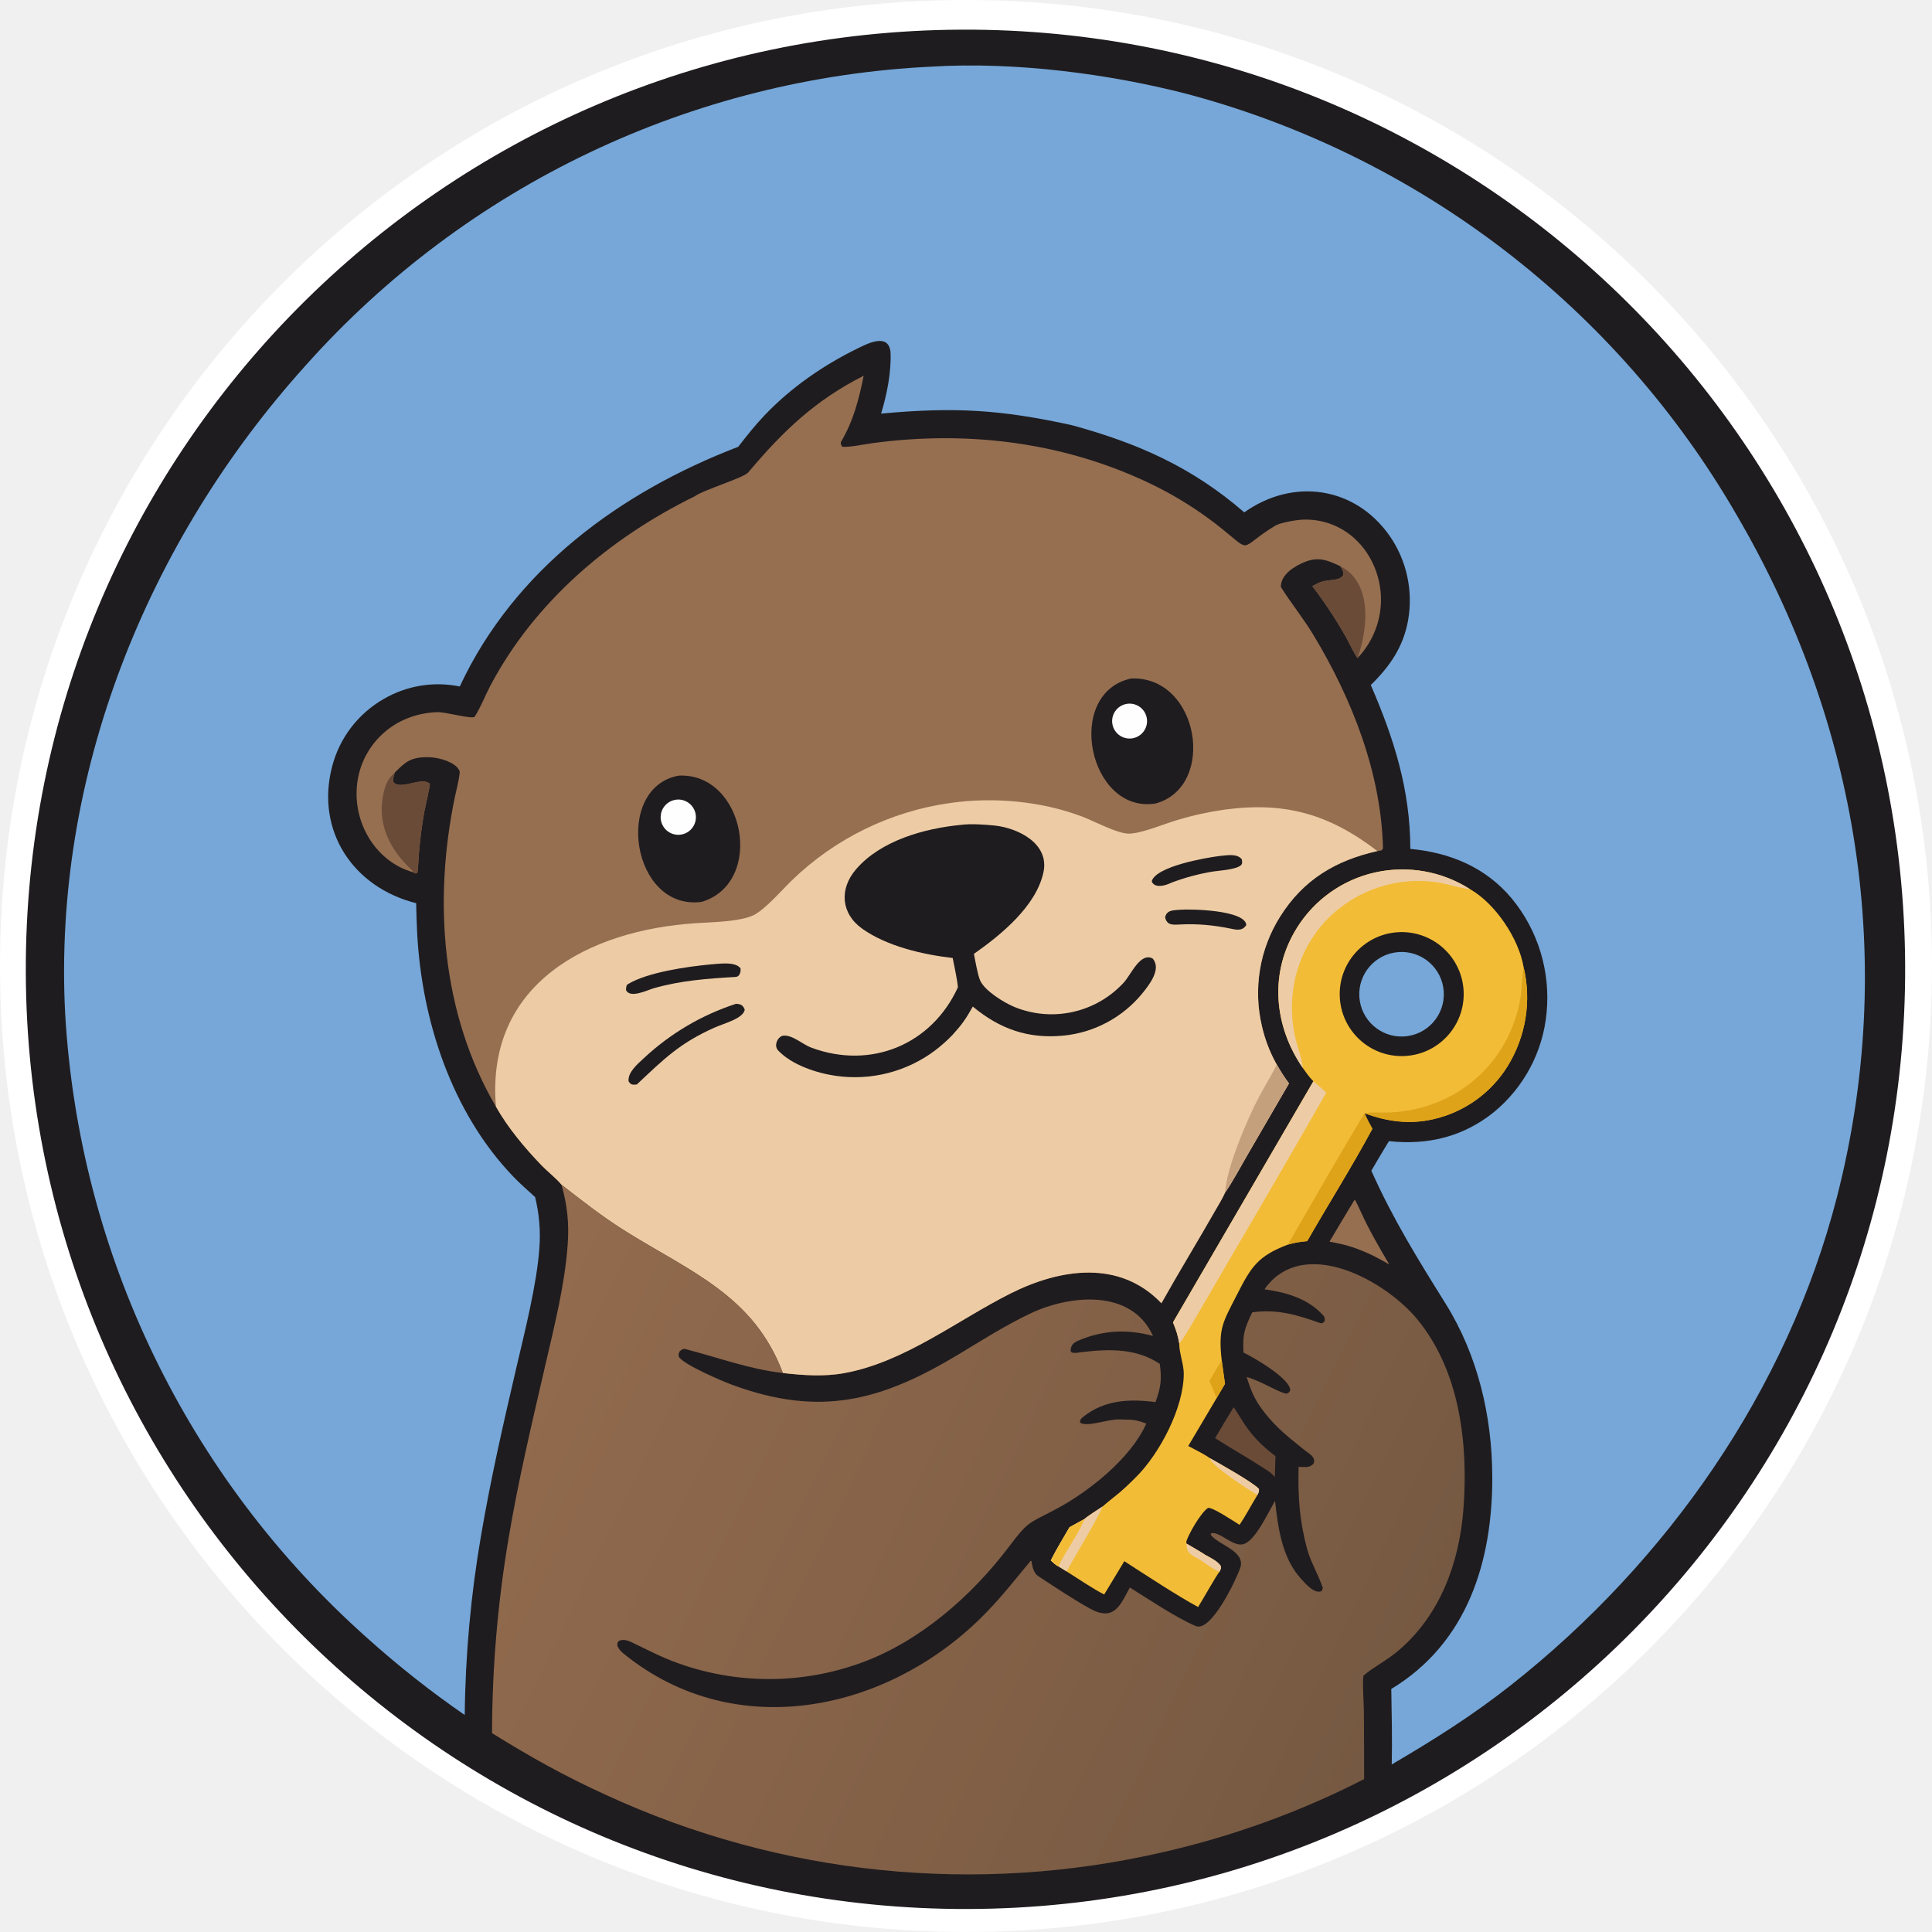
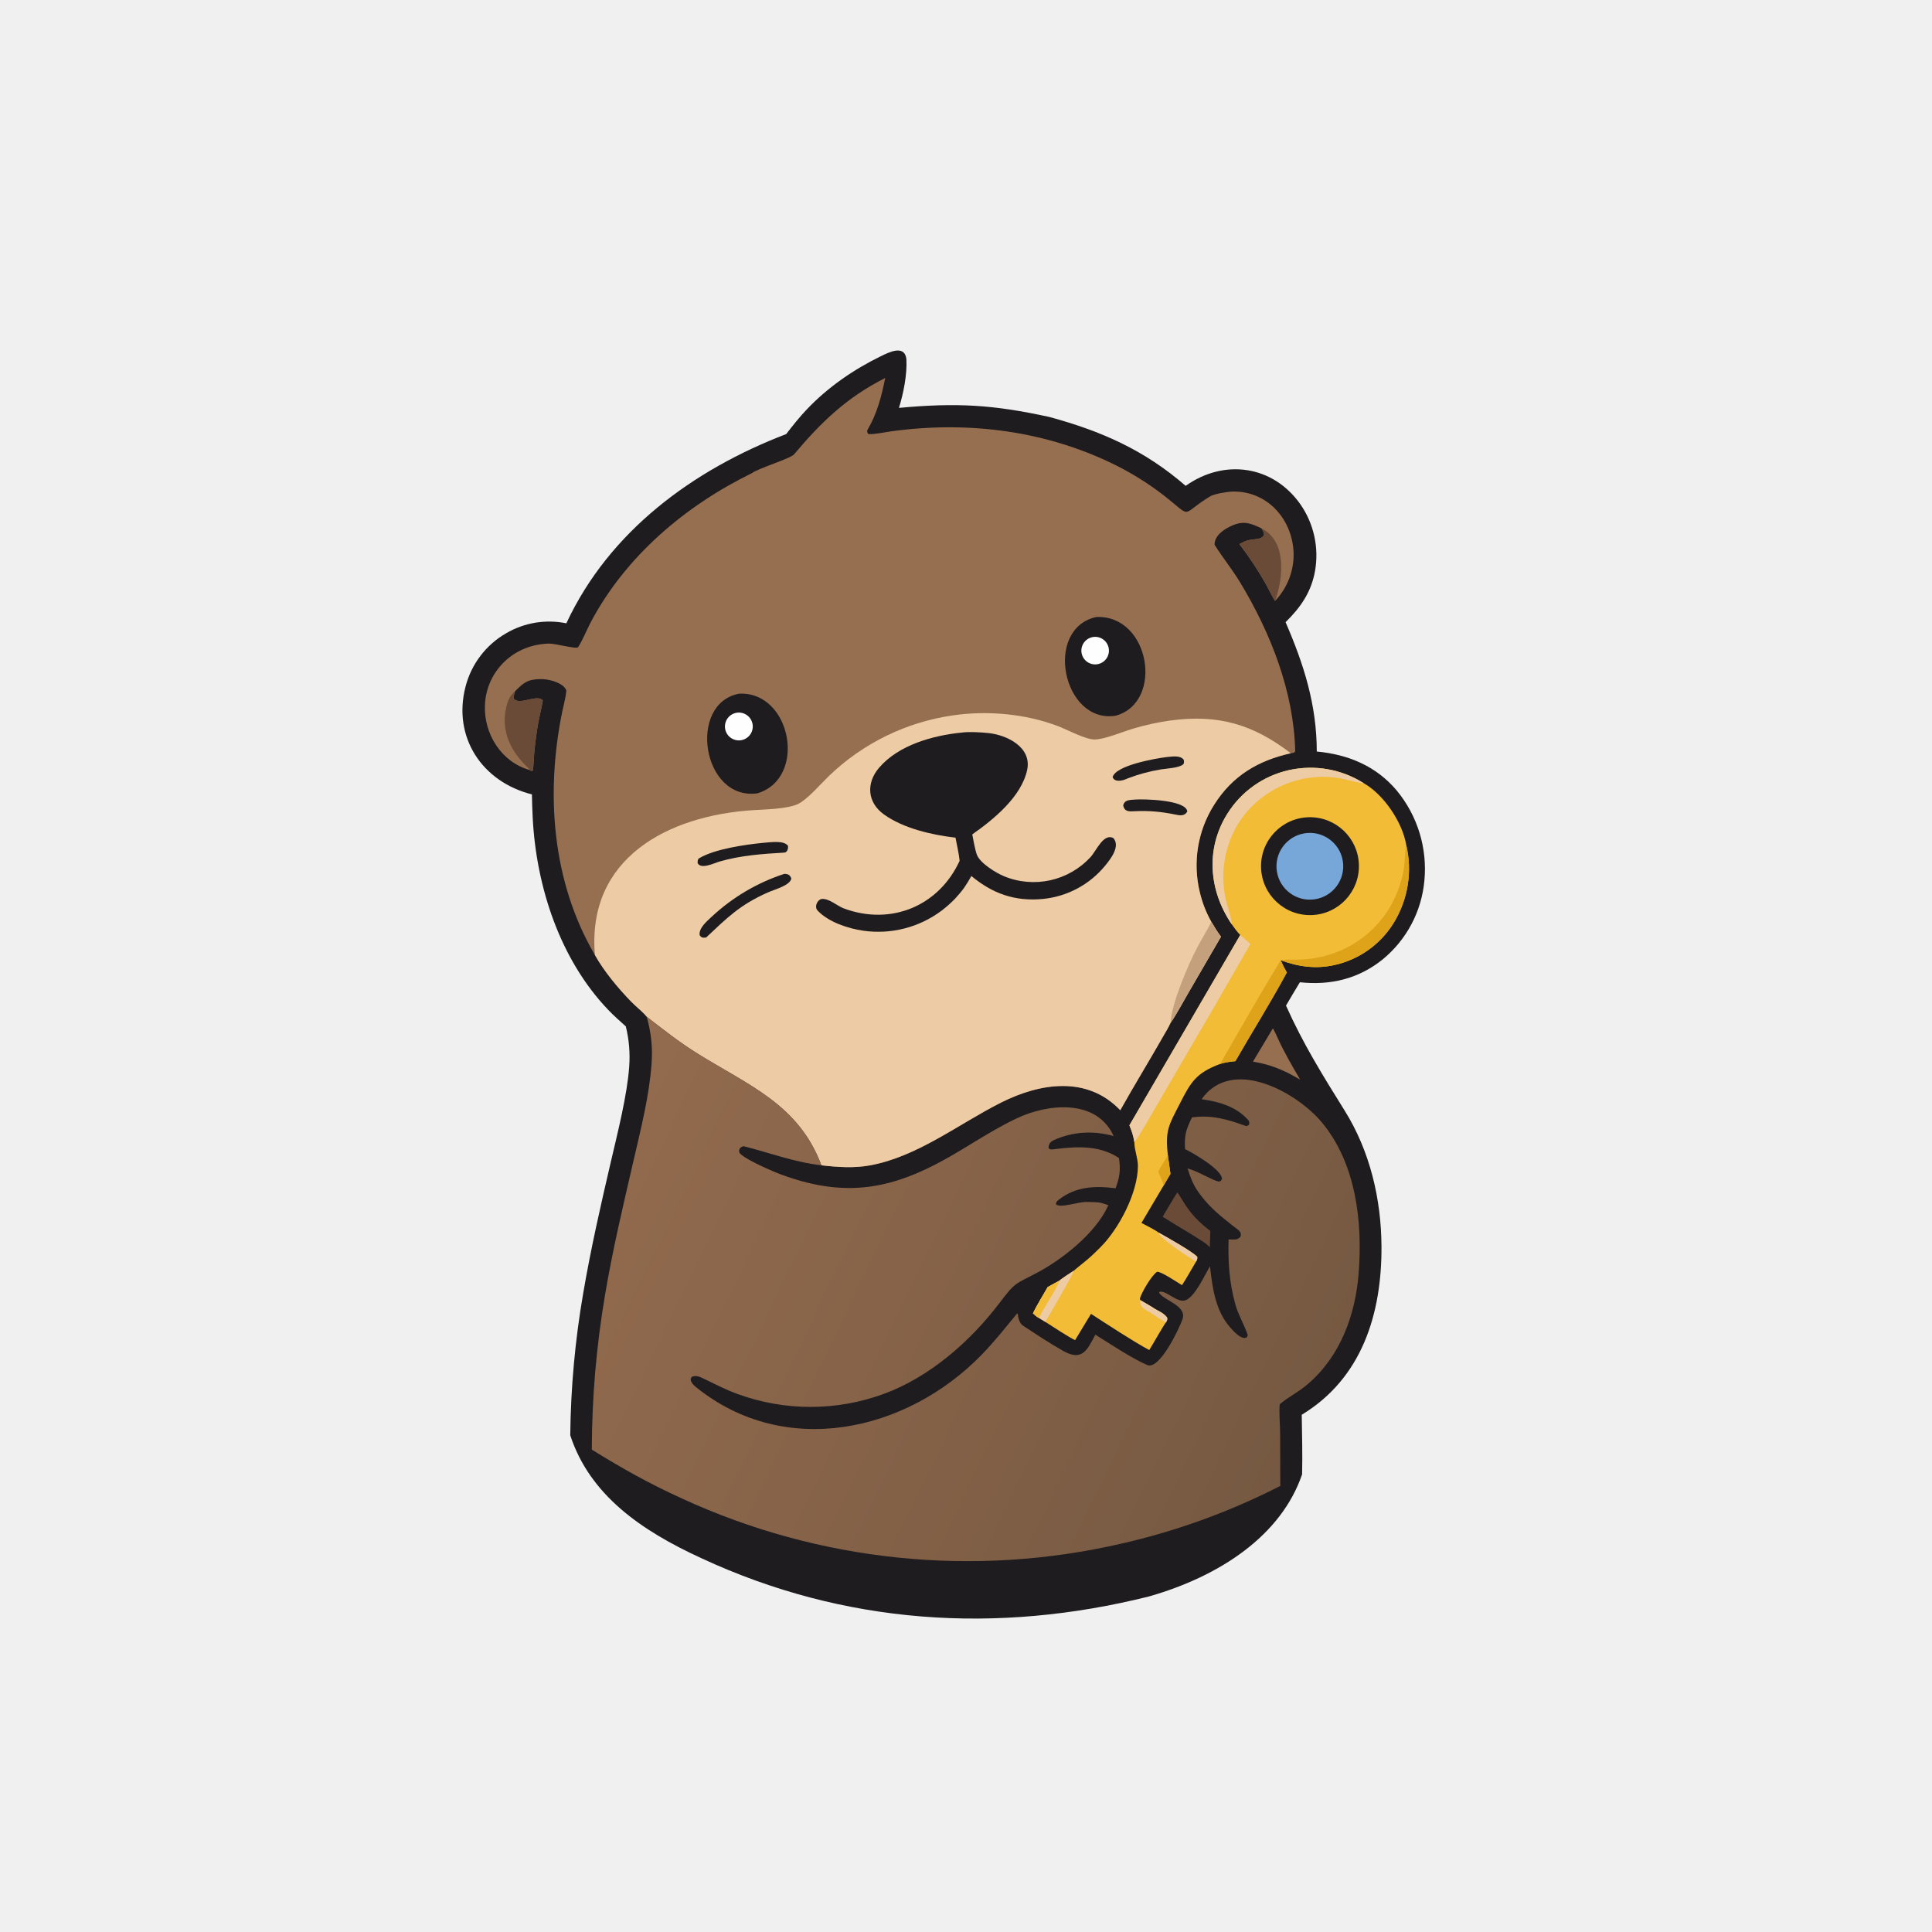
- <svg xmlns="http://www.w3.org/2000/svg" id="svg" version="1.1" viewBox="0 0 300 300" width="300" height="300">
-   <svg>
-     <defs>
-       <clipPath id="clip-1">
-         <rect x="0" y="0" transform="scale(0.14648,0.14648)" width="2048" height="2048" fill="none" />
-       </clipPath>
-       <linearGradient x1="214.988" y1="268.504" x2="78.834" y2="202.704" gradientUnits="userSpaceOnUse" id="color-1">
-         <stop offset="0" stop-color="#765942" />
-         <stop offset="1" stop-color="#936b4e" />
-       </linearGradient>
-     </defs>
-     <g clip-path="url(#clip-1)" fill="none" fill-rule="nonzero" stroke="none" stroke-width="1" stroke-linecap="butt" stroke-linejoin="miter" stroke-miterlimit="10" stroke-dasharray="" stroke-dashoffset="0" font-family="none" font-weight="none" font-size="none" text-anchor="none" style="mix-blend-mode: normal">
-       <circle cx="150" cy="150" r="150" fill="white" />
-       <path d="M149.237,4.605c80.631,-0.376 146.281,64.717 146.593,145.347c0.311,80.631 -64.834,146.229 -145.465,146.476c-80.539,0.248 -146.047,-64.809 -146.358,-145.348c-0.311,-80.539 64.692,-146.099 145.23,-146.475z" fill="#1f1c1f" />
-       <path d="M144.814,10.338c12.739,-0.761 27.36,1.091 39.662,4.29c35.9,9.615 66.52,33.08 85.138,65.245c18.942,32.365 25.002,69.526 15.612,106.059c-7.693,29.928 -26.364,56.569 -50.496,75.645c-5.994,4.739 -12.045,8.556 -18.623,12.407c0.094,-3.787 -0.013,-7.92 -0.07,-11.72c11.878,-7.192 15.75,-19.92 15.683,-33.086c-0.047,-9.33 -2.256,-18.749 -7.236,-26.728c-4.359,-6.986 -8.178,-13.137 -11.544,-20.663c0.87,-1.521 1.831,-3.079 2.732,-4.589c5.997,0.647 11.518,-0.659 16.282,-4.494c4.688,-3.844 7.641,-9.404 8.199,-15.439c0.627,-6.407 -1.323,-12.8 -5.42,-17.765c-4.052,-4.835 -9.584,-7.116 -15.738,-7.684c-0.013,-9.19 -2.54,-17.134 -6.139,-25.442c2.958,-2.904 5.058,-5.908 5.798,-10.091c0.8,-4.572 -0.234,-9.276 -2.88,-13.091c-5.408,-7.684 -14.99,-9.012 -22.566,-3.632c-8.147,-7.062 -16.57,-10.758 -26.821,-13.552c-11.065,-2.412 -18.164,-2.836 -29.574,-1.783c0.9,-2.911 1.625,-6.539 1.463,-9.586c-0.332,-2.943 -3.494,-1.324 -5.05,-0.564c-5.374,2.626 -10.38,6.081 -14.512,10.42c-1.508,1.584 -2.751,3.166 -4.08,4.881c-18.312,7.024 -34.774,19.067 -43.242,37.221c-4.037,-0.828 -8.237,-0.141 -11.798,1.932c-3.985,2.276 -6.881,6.068 -8.027,10.512c-2.584,9.958 3.25,18.745 13.053,21.205c0.029,1.548 0.082,3.095 0.157,4.642c0.706,13.538 5.354,27.839 14.893,37.782c1.074,1.119 2.267,2.171 3.421,3.211c0.637,2.584 0.862,5.253 0.665,7.907c-0.39,5.593 -2.279,13.014 -3.581,18.604c-2.049,8.796 -3.933,17.029 -5.46,25.937c-1.599,9.242 -2.453,18.598 -2.553,27.977c-5.334,-3.684 -10.426,-7.708 -15.244,-12.045c-27.823,-24.8 -44.657,-59.637 -46.798,-96.847c-1.937,-37.04 12.712,-73.379 37.38,-100.709c24.891,-27.903 59.965,-44.614 97.315,-46.366z" fill="#76a7d8" />
-       <path d="M64.101,135.428c-5.484,-1.553 -8.952,-7.099 -8.722,-12.679c0.106,-3.363 1.569,-6.54 4.054,-8.808c2.3,-2.11 5.277,-3.245 8.467,-3.359c1.29,-0.046 5.327,1.122 5.8,0.719c0.87,-1.319 1.719,-3.452 2.431,-4.802c6.89,-13.07 18.619,-23.005 31.764,-29.441c1.31,-0.976 7.59,-2.868 8.28,-3.688c5.349,-6.358 10.382,-11.218 17.939,-15.023c-0.745,3.657 -1.595,6.997 -3.505,10.235c-0.163,0.277 0.047,0.59 0.184,0.805c1.332,0.058 3.356,-0.398 4.755,-0.585c15.125,-2.025 30.37,-0.064 44.107,6.801c3.22,1.629 6.28,3.555 9.139,5.753c6.086,4.754 3.098,3.973 9.233,0.27c0.784,-0.473 3.211,-0.885 4.197,-0.932c2.996,-0.144 5.925,0.917 8.134,2.946c2.518,2.296 3.938,5.622 4.074,9.011c0.117,3.453 -1.129,6.813 -3.47,9.354l-0.16,0.181c-0.334,-0.32 -1.427,-2.607 -1.749,-3.175c-1.605,-2.836 -3.299,-5.408 -5.275,-7.994c1.433,-0.787 1.591,-0.767 3.209,-0.976c0.756,-0.098 1.189,-0.173 1.608,-0.761c0.069,-0.565 -0.193,-0.859 -0.488,-1.367c-1.96,-0.929 -3.376,-1.516 -5.527,-0.641c-1.601,0.652 -3.712,1.946 -3.69,3.871c1.589,2.536 3.46,4.812 5.041,7.43c5.996,9.923 10.534,21.437 10.819,33.131c0.003,0.094 -0.155,0.26 -0.218,0.333c-0.212,0.043 -0.441,0.097 -0.653,0.122c-6.464,1.447 -11.489,4.431 -15.088,10.153c-3.214,5.089 -4.232,11.26 -2.823,17.111c0.479,2.06 1.248,4.042 2.282,5.886c0.668,1.141 1.113,1.879 1.897,2.931l-6.444,11.093c-0.911,1.575 -2.473,4.453 -3.464,5.839c-0.403,0.908 -0.892,1.686 -1.381,2.543c-2.793,4.904 -5.757,9.734 -8.514,14.656c-6.48,-6.798 -15.7,-5.405 -23.465,-1.499c-8.301,4.176 -16.345,10.598 -25.715,12.337c-3.168,0.589 -6.421,0.359 -9.598,-0.003c-4.513,-12.023 -14.329,-15.705 -24.407,-22.005c-3.675,-2.297 -6.561,-4.595 -9.964,-7.23c-0.812,-0.993 -2.162,-2.032 -3.093,-2.999c-2.59,-2.684 -5.26,-5.87 -7.09,-9.126c-8.458,-14.451 -9.734,-31.834 -6.399,-47.994c0.267,-1.296 0.643,-2.595 0.773,-3.91c0.027,-0.278 -0.245,-0.598 -0.417,-0.813c-1.065,-1.067 -3.217,-1.579 -4.693,-1.559c-2.551,0.035 -3.321,0.746 -4.97,2.391c-0.158,0.548 -0.32,0.903 -0.226,1.462c1.029,1.396 4.472,-0.931 5.665,0.298c0.048,0.317 -0.747,3.677 -0.875,4.403c-0.359,2.051 -0.627,4.116 -0.806,6.19c-0.065,0.755 -0.129,2.634 -0.266,3.252c-0.435,0.102 -0.208,0.093 -0.699,-0.132z" fill="#966f51" />
-       <path d="M77.013,171.841c-1.639,-19.132 14.471,-27.422 31.043,-28.488c2.427,-0.156 6.823,-0.229 8.912,-1.222c1.807,-0.859 4.439,-3.927 6.011,-5.446c6.72,-6.499 15.327,-10.7 24.585,-12.001c6.769,-0.953 14.169,-0.291 20.566,2.151c1.856,0.709 5.32,2.594 7.115,2.611c1.945,0.018 5.514,-1.508 7.566,-2.115c2.401,-0.72 4.852,-1.259 7.333,-1.611c9.46,-1.274 16.28,0.716 23.736,6.433c-6.464,1.447 -11.489,4.431 -15.088,10.153c-3.214,5.089 -4.232,11.26 -2.823,17.111c0.479,2.06 1.248,4.042 2.282,5.886c0.668,1.141 1.113,1.879 1.897,2.931l-6.444,11.093c-0.911,1.575 -2.473,4.453 -3.464,5.839c-0.403,0.908 -0.892,1.686 -1.381,2.543c-2.793,4.904 -5.757,9.734 -8.514,14.656c-6.48,-6.798 -15.7,-5.405 -23.465,-1.499c-8.301,4.176 -16.345,10.598 -25.715,12.337c-3.168,0.589 -6.421,0.359 -9.598,-0.003c-4.513,-12.023 -14.329,-15.705 -24.407,-22.005c-3.675,-2.297 -6.561,-4.595 -9.964,-7.23c-0.812,-0.993 -2.162,-2.032 -3.093,-2.999c-2.59,-2.684 -5.26,-5.87 -7.09,-9.126z" fill="#edcca5" />
-       <path d="M198.252,165.303c0.668,1.141 1.113,1.879 1.897,2.931l-6.444,11.093c-0.911,1.575 -2.473,4.453 -3.464,5.839c0.163,-3.753 3.475,-11.481 5.288,-14.908c0.817,-1.542 1.878,-3.223 2.654,-4.812z" fill="#c5a07d" />
-       <path d="M149.196,128.086c1.534,-0.203 3.712,-0.055 5.216,0.099c3.665,0.376 8.574,2.796 7.616,7.258c-1.132,5.276 -6.58,9.71 -10.796,12.674c0.196,1.025 0.59,3.27 0.958,4.115c0.702,1.614 3.697,3.448 5.292,4.113c5.908,2.439 12.71,0.926 17.029,-3.787c1.154,-1.263 2.527,-4.701 4.456,-3.734c1.452,1.616 -0.513,4.115 -1.603,5.446c-3.057,3.729 -7.477,6.086 -12.277,6.545c-5.474,0.52 -9.872,-1.058 -14.03,-4.516c-1.132,2.004 -1.636,2.728 -3.177,4.43c-0.822,0.851 -1.707,1.639 -2.647,2.357c-4.415,3.33 -9.978,4.759 -15.452,3.97c-2.973,-0.425 -6.847,-1.698 -8.964,-3.957c-0.716,-0.763 -0.036,-2.123 0.753,-2.273c1.428,-0.204 3.056,1.346 4.387,1.843c9.294,3.463 18.718,-0.472 22.789,-9.362c-0.111,-1.248 -0.562,-3.262 -0.812,-4.55c-4.619,-0.53 -10.2,-1.809 -14.046,-4.546c-3.324,-2.366 -3.577,-6.187 -0.967,-9.225c3.846,-4.478 10.637,-6.351 16.274,-6.899z" fill="#1f1c1f" />
-       <path d="M114.281,155.871c0.736,0.026 1.107,0.214 1.366,0.921c-0.273,1.38 -3.141,2.084 -4.665,2.761c-5.477,2.429 -7.948,4.953 -12.099,8.845c-0.676,0.051 -0.86,0.105 -1.272,-0.464c-0.19,-1.4 1.409,-2.723 2.356,-3.611c4.096,-3.831 8.983,-6.716 14.316,-8.452z" fill="#1f1c1f" />
-       <path d="M110.205,149.766c1.341,-0.091 3.945,-0.533 4.784,0.595c0.066,0.541 -0.123,1.299 -0.738,1.336c-4.335,0.252 -8.563,0.551 -12.773,1.768c-1.103,0.34 -3.628,1.588 -4.267,0.287c0.002,-0.28 0.013,-0.765 0.258,-0.914c3.083,-1.888 9.342,-2.748 12.736,-3.072z" fill="#1f1c1f" />
-       <path d="M189.376,132.918c1.097,-0.093 2.684,-0.434 3.442,0.5c0.054,0.303 0.138,0.642 -0.075,0.881c-0.658,0.74 -3.536,0.888 -4.396,1.031c-2.224,0.363 -4.405,0.952 -6.51,1.758c-0.151,0.066 -0.3,0.13 -0.451,0.192c-0.79,0.324 -2.203,0.575 -2.546,-0.441c0.662,-2.319 8.402,-3.653 10.535,-3.921z" fill="#1f1c1f" />
-       <path d="M183.214,141.266c1.753,-0.139 10.093,0.048 10.314,2.355c-0.535,0.928 -1.459,0.79 -2.329,0.595c-2.71,-0.557 -5.251,-0.806 -8.017,-0.66c-1.119,0.059 -1.975,0.127 -2.265,-1.106c0.249,-1.184 1.315,-1.092 2.297,-1.183z" fill="#1f1c1f" />
-       <path d="M64.101,135.428l-0.07,-0.247c-3.488,-3.196 -5.567,-7.265 -4.471,-12.044c0.317,-1.38 0.666,-2.212 1.747,-3.181c-0.158,0.548 -0.32,0.903 -0.226,1.462c1.029,1.396 4.472,-0.931 5.665,0.298c0.048,0.317 -0.747,3.677 -0.875,4.403c-0.359,2.051 -0.627,4.116 -0.806,6.19c-0.065,0.755 -0.129,2.634 -0.266,3.252c-0.435,0.102 -0.208,0.093 -0.699,-0.132z" fill="#6a4b38" />
-       <path d="M208.109,87.908c4.991,2.52 4.298,9.567 2.796,13.961l0.057,0.131l-0.16,0.181c-0.334,-0.32 -1.427,-2.607 -1.749,-3.175c-1.605,-2.836 -3.299,-5.408 -5.275,-7.994c1.433,-0.787 1.591,-0.767 3.209,-0.976c0.756,-0.098 1.189,-0.173 1.608,-0.761c0.069,-0.565 -0.193,-0.859 -0.488,-1.367z" fill="#6a4b38" />
-       <path d="M105.369,120.441c10.278,-0.527 13.494,16.638 3.581,19.601c-10.886,1.455 -13.733,-17.714 -3.581,-19.601z" fill="#1f1c1f" />
-       <path d="M104.894,124.187c1.479,-0.234 2.871,0.762 3.126,2.238c0.255,1.475 -0.722,2.882 -2.194,3.157c-0.97,0.182 -1.964,-0.173 -2.599,-0.928c-0.636,-0.756 -0.815,-1.795 -0.47,-2.72c0.345,-0.925 1.162,-1.593 2.137,-1.747z" fill="#fefefe" />
-       <path d="M175.623,105.356c10.62,-0.446 13.362,16.831 3.801,19.416c-10.37,1.633 -14.231,-17.112 -3.801,-19.416z" fill="#1f1c1f" />
-       <path d="M174.584,109.387c1.434,-0.455 2.965,0.346 3.409,1.784c0.444,1.438 -0.369,2.962 -1.809,3.395c-1.427,0.429 -2.931,-0.373 -3.371,-1.795c-0.439,-1.423 0.352,-2.933 1.771,-3.383z" fill="#fefefe" />
-       <path d="M87.196,183.965c3.403,2.635 6.289,4.934 9.964,7.23c10.079,6.3 19.894,9.981 24.407,22.005c-5.217,-0.583 -10.104,-2.429 -15.141,-3.718c-0.37,-0.095 -0.616,0.141 -0.881,0.341c-0.234,0.584 -0.203,0.294 -0.113,0.902c0.863,1.233 6.607,3.699 8.26,4.308c13.716,5.061 23.214,2.492 35.283,-4.803c3.639,-2.197 7.143,-4.428 10.986,-6.258c6.1,-2.903 15.725,-3.926 19.081,3.478c-3.951,-1.093 -7.822,-0.91 -11.609,0.722c-0.766,0.33 -1.146,0.725 -1.204,1.56l0.082,0.157c0.182,0.35 1.236,0.117 1.707,0.063c4.201,-0.494 8.408,-0.614 12.069,1.822c0.338,2.383 0.163,3.725 -0.665,5.943c-4.02,-0.526 -7.948,-0.357 -11.262,2.323c-0.357,0.289 -0.437,0.428 -0.464,0.85c1.018,0.798 4.383,-0.564 6.166,-0.483c1.954,0.088 2.143,-0.088 4.131,0.643l-0.073,0.164c-2.375,5.249 -8.862,10.415 -13.862,13.078c-4.431,2.361 -4.293,1.792 -7.446,5.956c-5.717,7.556 -13.739,14.585 -22.716,17.89c-9.327,3.442 -19.575,3.448 -28.905,0.015c-2.33,-0.847 -4.596,-2.035 -6.826,-3.104c-0.687,-0.331 -1.317,-0.541 -2.041,-0.271c-0.334,0.442 -0.237,0.193 -0.253,0.787c0.261,0.595 0.557,0.885 1.059,1.291c17.455,14.092 41.302,8.81 56.08,-6.324c2.654,-2.717 4.629,-5.284 7.04,-8.178l0.12,0.047c0.092,0.778 0.322,1.84 1.022,2.322c2.615,1.72 5.291,3.516 8.03,5.041c3.806,2.117 4.753,-0.565 6.221,-3.255c2.925,1.822 7.167,4.676 10.223,5.978c2.395,1.022 6.252,-7.131 6.902,-8.966c0.964,-2.716 -3.529,-3.639 -4.585,-5.237l0.111,-0.208c1.329,-0.287 3.385,2.175 4.994,1.698c1.875,-0.555 3.795,-4.878 4.901,-6.708c0.46,4.143 1.056,8.741 3.98,12.029c0.683,0.766 2.197,2.521 3.264,1.951c0.062,-0.148 0.123,-0.296 0.186,-0.445c-0.631,-1.922 -1.916,-4.096 -2.445,-6.051c-1.21,-4.481 -1.443,-8.232 -1.329,-12.769l0.161,0.004l0.268,0.003c0.81,0.021 1.285,0.1 1.89,-0.504c0.431,-1.063 -0.7,-1.541 -1.469,-2.175c-1.102,-0.908 -2.197,-1.729 -3.259,-2.695c-0.99,-0.888 -1.906,-1.854 -2.738,-2.892c-1.594,-1.997 -2.165,-3.315 -2.918,-5.708c2.317,0.664 4.708,2.279 6.139,2.599c0.497,-0.171 0.28,-0.031 0.628,-0.494c0.086,-1.824 -5.725,-5.161 -7.264,-5.906c-0.141,-2.823 0.151,-3.7 1.37,-6.237c3.864,-0.53 6.938,0.382 10.491,1.658c0.331,0.119 0.501,-0.034 0.721,-0.221c0.079,-0.291 0.076,-0.643 -0.122,-0.872c-2.396,-2.745 -5.915,-3.677 -9.189,-4.138c0.415,-0.611 0.901,-1.169 1.447,-1.666c6.464,-5.757 17.694,0.804 22.204,6.239c6.703,8.077 8.011,19.485 7.23,29.603c-0.633,8.191 -3.552,16.241 -9.85,21.716c-1.989,1.756 -3.91,2.6 -5.665,4.091c-0.189,0.993 0.056,4.409 0.066,5.644c0.026,3.476 0.031,6.952 0.034,10.43c-9.86,5.046 -20.309,8.846 -31.106,11.316c-29.045,6.747 -59.509,3.634 -86.59,-8.846c-6.495,-2.95 -11.716,-5.89 -17.723,-9.609c0.023,-10.172 0.889,-20.325 2.589,-30.354c1.504,-8.956 3.586,-17.688 5.627,-26.53c1.424,-6.168 3.08,-12.662 3.535,-18.983c0.239,-3.325 -0.07,-6.095 -0.958,-9.287z" fill="url(#color-1)" />
+ <svg xmlns="http://www.w3.org/2000/svg" viewBox="-40 -16 380 380" width="512" height="512">
+   <defs>
+     <linearGradient x1="214.988" y1="268.504" x2="78.834" y2="202.704" gradientUnits="userSpaceOnUse" id="color-clean">
+       <stop offset="0" stop-color="#765942" />
+       <stop offset="1" stop-color="#936b4e" />
+     </linearGradient>
+   </defs>
+   <g fill="none" fill-rule="nonzero" stroke="none">
+     <path d="M216.107,273.984c0.094,-3.787 -0.013,-7.92 -0.07,-11.72c11.878,-7.192 15.75,-19.92 15.683,-33.086c-0.047,-9.33 -2.256,-18.749 -7.236,-26.728c-4.359,-6.986 -8.178,-13.137 -11.544,-20.663c0.87,-1.521 1.831,-3.079 2.732,-4.589c5.997,0.647 11.518,-0.659 16.282,-4.494c4.688,-3.844 7.641,-9.404 8.199,-15.439c0.627,-6.407 -1.323,-12.8 -5.42,-17.765c-4.052,-4.835 -9.584,-7.116 -15.738,-7.684c-0.013,-9.19 -2.54,-17.134 -6.139,-25.442c2.958,-2.904 5.058,-5.908 5.798,-10.091c0.8,-4.572 -0.234,-9.276 -2.88,-13.091c-5.408,-7.684 -14.99,-9.012 -22.566,-3.632c-8.147,-7.062 -16.57,-10.758 -26.821,-13.552c-11.065,-2.412 -18.164,-2.836 -29.574,-1.783c0.9,-2.911 1.625,-6.539 1.463,-9.586c-0.332,-2.943 -3.494,-1.324 -5.05,-0.564c-5.374,2.626 -10.38,6.081 -14.512,10.42c-1.508,1.584 -2.751,3.166 -4.08,4.881c-18.312,7.024 -34.774,19.067 -43.242,37.221c-4.037,-0.828 -8.237,-0.141 -11.798,1.932c-3.985,2.276 -6.881,6.068 -8.027,10.512c-2.584,9.958 3.25,18.745 13.053,21.205c0.029,1.548 0.082,3.095 0.157,4.642c0.706,13.538 5.354,27.839 14.893,37.782c1.074,1.119 2.267,2.171 3.421,3.211c0.637,2.584 0.862,5.253 0.665,7.907c-0.39,5.593 -2.279,13.014 -3.581,18.604c-2.049,8.796 -3.933,17.029 -5.46,25.937c-1.599,9.242 -2.453,18.598 -2.553,27.977C 76,278 86,285 98,290.5 C 126,303.5 156,305.5 186,298 C 200,294 212,286 216.107,273.984z" fill="#1f1c1f" />
+     <path d="M64.101,135.428c-5.484,-1.553 -8.952,-7.099 -8.722,-12.679c0.106,-3.363 1.569,-6.54 4.054,-8.808c2.3,-2.11 5.277,-3.245 8.467,-3.359c1.29,-0.046 5.327,1.122 5.8,0.719c0.87,-1.319 1.719,-3.452 2.431,-4.802c6.89,-13.07 18.619,-23.005 31.764,-29.441c1.31,-0.976 7.59,-2.868 8.28,-3.688c5.349,-6.358 10.382,-11.218 17.939,-15.023c-0.745,3.657 -1.595,6.997 -3.505,10.235c-0.163,0.277 0.047,0.59 0.184,0.805c1.332,0.058 3.356,-0.398 4.755,-0.585c15.125,-2.025 30.37,-0.064 44.107,6.801c3.22,1.629 6.28,3.555 9.139,5.753c6.086,4.754 3.098,3.973 9.233,0.27c0.784,-0.473 3.211,-0.885 4.197,-0.932c2.996,-0.144 5.925,0.917 8.134,2.946c2.518,2.296 3.938,5.622 4.074,9.011c0.117,3.453 -1.129,6.813 -3.47,9.354l-0.16,0.181c-0.334,-0.32 -1.427,-2.607 -1.749,-3.175c-1.605,-2.836 -3.299,-5.408 -5.275,-7.994c1.433,-0.787 1.591,-0.767 3.209,-0.976c0.756,-0.098 1.189,-0.173 1.608,-0.761c0.069,-0.565 -0.193,-0.859 -0.488,-1.367c-1.96,-0.929 -3.376,-1.516 -5.527,-0.641c-1.601,0.652 -3.712,1.946 -3.69,3.871c1.589,2.536 3.46,4.812 5.041,7.43c5.996,9.923 10.534,21.437 10.819,33.131c0.003,0.094 -0.155,0.26 -0.218,0.333c-0.212,0.043 -0.441,0.097 -0.653,0.122c-6.464,1.447 -11.489,4.431 -15.088,10.153c-3.214,5.089 -4.232,11.26 -2.823,17.111c0.479,2.06 1.248,4.042 2.282,5.886c0.668,1.141 1.113,1.879 1.897,2.931l-6.444,11.093c-0.911,1.575 -2.473,4.453 -3.464,5.839c-0.403,0.908 -0.892,1.686 -1.381,2.543c-2.793,4.904 -5.757,9.734 -8.514,14.656c-6.48,-6.798 -15.7,-5.405 -23.465,-1.499c-8.301,4.176 -16.345,10.598 -25.715,12.337c-3.168,0.589 -6.421,0.359 -9.598,-0.003c-4.513,-12.023 -14.329,-15.705 -24.407,-22.005c-3.675,-2.297 -6.561,-4.595 -9.964,-7.23c-0.812,-0.993 -2.162,-2.032 -3.093,-2.999c-2.59,-2.684 -5.26,-5.87 -7.09,-9.126c-8.458,-14.451 -9.734,-31.834 -6.399,-47.994c0.267,-1.296 0.643,-2.595 0.773,-3.91c0.027,-0.278 -0.245,-0.598 -0.417,-0.813c-1.065,-1.067 -3.217,-1.579 -4.693,-1.559c-2.551,0.035 -3.321,0.746 -4.97,2.391c-0.158,0.548 -0.32,0.903 -0.226,1.462c1.029,1.396 4.472,-0.931 5.665,0.298c0.048,0.317 -0.747,3.677 -0.875,4.403c-0.359,2.051 -0.627,4.116 -0.806,6.19c-0.065,0.755 -0.129,2.634 -0.266,3.252c-0.435,0.102 -0.208,0.093 -0.699,-0.132z" fill="#966f51" />
+     <path d="M77.013,171.841c-1.639,-19.132 14.471,-27.422 31.043,-28.488c2.427,-0.156 6.823,-0.229 8.912,-1.222c1.807,-0.859 4.439,-3.927 6.011,-5.446c6.72,-6.499 15.327,-10.7 24.585,-12.001c6.769,-0.953 14.169,-0.291 20.566,2.151c1.856,0.709 5.32,2.594 7.115,2.611c1.945,0.018 5.514,-1.508 7.566,-2.115c2.401,-0.72 4.852,-1.259 7.333,-1.611c9.46,-1.274 16.28,0.716 23.736,6.433c-6.464,1.447 -11.489,4.431 -15.088,10.153c-3.214,5.089 -4.232,11.26 -2.823,17.111c0.479,2.06 1.248,4.042 2.282,5.886c0.668,1.141 1.113,1.879 1.897,2.931l-6.444,11.093c-0.911,1.575 -2.473,4.453 -3.464,5.839c-0.403,0.908 -0.892,1.686 -1.381,2.543c-2.793,4.904 -5.757,9.734 -8.514,14.656c-6.48,-6.798 -15.7,-5.405 -23.465,-1.499c-8.301,4.176 -16.345,10.598 -25.715,12.337c-3.168,0.589 -6.421,0.359 -9.598,-0.003c-4.513,-12.023 -14.329,-15.705 -24.407,-22.005c-3.675,-2.297 -6.561,-4.595 -9.964,-7.23c-0.812,-0.993 -2.162,-2.032 -3.093,-2.999c-2.59,-2.684 -5.26,-5.87 -7.09,-9.126z" fill="#edcca5" />
+     <path d="M198.252,165.303c0.668,1.141 1.113,1.879 1.897,2.931l-6.444,11.093c-0.911,1.575 -2.473,4.453 -3.464,5.839c0.163,-3.753 3.475,-11.481 5.288,-14.908c0.817,-1.542 1.878,-3.223 2.654,-4.812z" fill="#c5a07d" />
+     <path d="M149.196,128.086c1.534,-0.203 3.712,-0.055 5.216,0.099c3.665,0.376 8.574,2.796 7.616,7.258c-1.132,5.276 -6.58,9.71 -10.796,12.674c0.196,1.025 0.59,3.27 0.958,4.115c0.702,1.614 3.697,3.448 5.292,4.113c5.908,2.439 12.71,0.926 17.029,-3.787c1.154,-1.263 2.527,-4.701 4.456,-3.734c1.452,1.616 -0.513,4.115 -1.603,5.446c-3.057,3.729 -7.477,6.086 -12.277,6.545c-5.474,0.52 -9.872,-1.058 -14.03,-4.516c-1.132,2.004 -1.636,2.728 -3.177,4.43c-0.822,0.851 -1.707,1.639 -2.647,2.357c-4.415,3.33 -9.978,4.759 -15.452,3.97c-2.973,-0.425 -6.847,-1.698 -8.964,-3.957c-0.716,-0.763 -0.036,-2.123 0.753,-2.273c1.428,-0.204 3.056,1.346 4.387,1.843c9.294,3.463 18.718,-0.472 22.789,-9.362c-0.111,-1.248 -0.562,-3.262 -0.812,-4.55c-4.619,-0.53 -10.2,-1.809 -14.046,-4.546c-3.324,-2.366 -3.577,-6.187 -0.967,-9.225c3.846,-4.478 10.637,-6.351 16.274,-6.899z" fill="#1f1c1f" />
+     <path d="M114.281,155.871c0.736,0.026 1.107,0.214 1.366,0.921c-0.273,1.38 -3.141,2.084 -4.665,2.761c-5.477,2.429 -7.948,4.953 -12.099,8.845c-0.676,0.051 -0.86,0.105 -1.272,-0.464c-0.19,-1.4 1.409,-2.723 2.356,-3.611c4.096,-3.831 8.983,-6.716 14.316,-8.452z" fill="#1f1c1f" />
+     <path d="M110.205,149.766c1.341,-0.091 3.945,-0.533 4.784,0.595c0.066,0.541 -0.123,1.299 -0.738,1.336c-4.335,0.252 -8.563,0.551 -12.773,1.768c-1.103,0.34 -3.628,1.588 -4.267,0.287c0.002,-0.28 0.013,-0.765 0.258,-0.914c3.083,-1.888 9.342,-2.748 12.736,-3.072z" fill="#1f1c1f" />
+     <path d="M189.376,132.918c1.097,-0.093 2.684,-0.434 3.442,0.5c0.054,0.303 0.138,0.642 -0.075,0.881c-0.658,0.74 -3.536,0.888 -4.396,1.031c-2.224,0.363 -4.405,0.952 -6.51,1.758c-0.151,0.066 -0.3,0.13 -0.451,0.192c-0.79,0.324 -2.203,0.575 -2.546,-0.441c0.662,-2.319 8.402,-3.653 10.535,-3.921z" fill="#1f1c1f" />
+     <path d="M183.214,141.266c1.753,-0.139 10.093,0.048 10.314,2.355c-0.535,0.928 -1.459,0.79 -2.329,0.595c-2.71,-0.557 -5.251,-0.806 -8.017,-0.66c-1.119,0.059 -1.975,0.127 -2.265,-1.106c0.249,-1.184 1.315,-1.092 2.297,-1.183z" fill="#1f1c1f" />
+     <path d="M64.101,135.428l-0.07,-0.247c-3.488,-3.196 -5.567,-7.265 -4.471,-12.044c0.317,-1.38 0.666,-2.212 1.747,-3.181c-0.158,0.548 -0.32,0.903 -0.226,1.462c1.029,1.396 4.472,-0.931 5.665,0.298c0.048,0.317 -0.747,3.677 -0.875,4.403c-0.359,2.051 -0.627,4.116 -0.806,6.19c-0.065,0.755 -0.129,2.634 -0.266,3.252c-0.435,0.102 -0.208,0.093 -0.699,-0.132z" fill="#6a4b38" />
+     <path d="M208.109,87.908c4.991,2.52 4.298,9.567 2.796,13.961l0.057,0.131l-0.16,0.181c-0.334,-0.32 -1.427,-2.607 -1.749,-3.175c-1.605,-2.836 -3.299,-5.408 -5.275,-7.994c1.433,-0.787 1.591,-0.767 3.209,-0.976c0.756,-0.098 1.189,-0.173 1.608,-0.761c0.069,-0.565 -0.193,-0.859 -0.488,-1.367z" fill="#6a4b38" />
+     <path d="M105.369,120.441c10.278,-0.527 13.494,16.638 3.581,19.601c-10.886,1.455 -13.733,-17.714 -3.581,-19.601z" fill="#1f1c1f" />
+     <path d="M104.894,124.187c1.479,-0.234 2.871,0.762 3.126,2.238c0.255,1.475 -0.722,2.882 -2.194,3.157c-0.97,0.182 -1.964,-0.173 -2.599,-0.928c-0.636,-0.756 -0.815,-1.795 -0.47,-2.72c0.345,-0.925 1.162,-1.593 2.137,-1.747z" fill="#fefefe" />
+     <path d="M175.623,105.356c10.62,-0.446 13.362,16.831 3.801,19.416c-10.37,1.633 -14.231,-17.112 -3.801,-19.416z" fill="#1f1c1f" />
+     <path d="M174.584,109.387c1.434,-0.455 2.965,0.346 3.409,1.784c0.444,1.438 -0.369,2.962 -1.809,3.395c-1.427,0.429 -2.931,-0.373 -3.371,-1.795c-0.439,-1.423 0.352,-2.933 1.771,-3.383z" fill="#fefefe" />
+     <path d="M87.196,183.965c3.403,2.635 6.289,4.934 9.964,7.23c10.079,6.3 19.894,9.981 24.407,22.005c-5.217,-0.583 -10.104,-2.429 -15.141,-3.718c-0.37,-0.095 -0.616,0.141 -0.881,0.341c-0.234,0.584 -0.203,0.294 -0.113,0.902c0.863,1.233 6.607,3.699 8.26,4.308c13.716,5.061 23.214,2.492 35.283,-4.803c3.639,-2.197 7.143,-4.428 10.986,-6.258c6.1,-2.903 15.725,-3.926 19.081,3.478c-3.951,-1.093 -7.822,-0.91 -11.609,0.722c-0.766,0.33 -1.146,0.725 -1.204,1.56l0.082,0.157c0.182,0.35 1.236,0.117 1.707,0.063c4.201,-0.494 8.408,-0.614 12.069,1.822c0.338,2.383 0.163,3.725 -0.665,5.943c-4.02,-0.526 -7.948,-0.357 -11.262,2.323c-0.357,0.289 -0.437,0.428 -0.464,0.85c1.018,0.798 4.383,-0.564 6.166,-0.483c1.954,0.088 2.143,-0.088 4.131,0.643l-0.073,0.164c-2.375,5.249 -8.862,10.415 -13.862,13.078c-4.431,2.361 -4.293,1.792 -7.446,5.956c-5.717,7.556 -13.739,14.585 -22.716,17.89c-9.327,3.442 -19.575,3.448 -28.905,0.015c-2.33,-0.847 -4.596,-2.035 -6.826,-3.104c-0.687,-0.331 -1.317,-0.541 -2.041,-0.271c-0.334,0.442 -0.237,0.193 -0.253,0.787c0.261,0.595 0.557,0.885 1.059,1.291c17.455,14.092 41.302,8.81 56.08,-6.324c2.654,-2.717 4.629,-5.284 7.04,-8.178l0.12,0.047c0.092,0.778 0.322,1.84 1.022,2.322c2.615,1.72 5.291,3.516 8.03,5.041c3.806,2.117 4.753,-0.565 6.221,-3.255c2.925,1.822 7.167,4.676 10.223,5.978c2.395,1.022 6.252,-7.131 6.902,-8.966c0.964,-2.716 -3.529,-3.639 -4.585,-5.237l0.111,-0.208c1.329,-0.287 3.385,2.175 4.994,1.698c1.875,-0.555 3.795,-4.878 4.901,-6.708c0.46,4.143 1.056,8.741 3.98,12.029c0.683,0.766 2.197,2.521 3.264,1.951c0.062,-0.148 0.123,-0.296 0.186,-0.445c-0.631,-1.922 -1.916,-4.096 -2.445,-6.051c-1.21,-4.481 -1.443,-8.232 -1.329,-12.769l0.161,0.004l0.268,0.003c0.81,0.021 1.285,0.1 1.89,-0.504c0.431,-1.063 -0.7,-1.541 -1.469,-2.175c-1.102,-0.908 -2.197,-1.729 -3.259,-2.695c-0.99,-0.888 -1.906,-1.854 -2.738,-2.892c-1.594,-1.997 -2.165,-3.315 -2.918,-5.708c2.317,0.664 4.708,2.279 6.139,2.599c0.497,-0.171 0.28,-0.031 0.628,-0.494c0.086,-1.824 -5.725,-5.161 -7.264,-5.906c-0.141,-2.823 0.151,-3.7 1.37,-6.237c3.864,-0.53 6.938,0.382 10.491,1.658c0.331,0.119 0.501,-0.034 0.721,-0.221c0.079,-0.291 0.076,-0.643 -0.122,-0.872c-2.396,-2.745 -5.915,-3.677 -9.189,-4.138c0.415,-0.611 0.901,-1.169 1.447,-1.666c6.464,-5.757 17.694,0.804 22.204,6.239c6.703,8.077 8.011,19.485 7.23,29.603c-0.633,8.191 -3.552,16.241 -9.85,21.716c-1.989,1.756 -3.91,2.6 -5.665,4.091c-0.189,0.993 0.056,4.409 0.066,5.644c0.026,3.476 0.031,6.952 0.034,10.43c-9.86,5.046 -20.309,8.846 -31.106,11.316c-29.045,6.747 -59.509,3.634 -86.59,-8.846c-6.495,-2.95 -11.716,-5.89 -17.723,-9.609c0.023,-10.172 0.889,-20.325 2.589,-30.354c1.504,-8.956 3.586,-17.688 5.627,-26.53c1.424,-6.168 3.08,-12.662 3.535,-18.983c0.239,-3.325 -0.07,-6.095 -0.958,-9.287z" fill="url(#color-clean)" />
+     <g id="otter-golden-key-and-paws">
      <path d="M202.276,165.804c-4.506,-6.583 -5.2,-14.821 -0.902,-21.706c2.729,-4.393 7.11,-7.503 12.158,-8.628c5.065,-1.125 10.37,-0.188 14.742,2.604c3.896,2.207 7.56,7.657 8.304,12.062c1.266,5.285 0.36,10.857 -2.511,15.472c-2.588,4.154 -6.731,7.1 -11.505,8.183c-3.722,0.847 -7.138,0.371 -10.671,-0.923c0.409,0.939 0.709,1.516 1.211,2.411c-3.103,5.78 -6.842,11.713 -10.121,17.443c-1.039,0.101 -2.01,0.229 -3.012,0.545c-4.715,1.792 -5.729,3.514 -7.932,7.847c-2.108,4.144 -2.906,5.13 -2.328,10.131c0.176,1.213 0.344,2.426 0.504,3.64l-1.307,2.231l-4.395,7.418c0.64,0.338 2.859,1.462 3.296,1.859c1.354,0.754 6.869,3.845 7.68,4.819c0.034,0.454 -0.042,0.514 -0.236,0.927c-0.873,1.436 -1.871,3.3 -2.771,4.638c-0.94,-0.571 -4.137,-2.733 -4.888,-2.631c-1.097,0.678 -3.092,4.132 -3.391,5.278l0.056,0.277c0.467,0.278 2.536,1.46 2.852,1.715c0.891,0.505 1.853,0.918 2.44,1.72c0.064,0.595 0.081,0.293 -0.188,0.93c-0.379,0.369 -2.754,4.6 -3.318,5.471c-3.182,-1.708 -8.353,-5.109 -11.458,-7.116l-3.126,5.169c-1.468,-0.712 -4.359,-2.643 -5.851,-3.59l-1.255,-0.776c-0.508,-0.259 -0.754,-0.53 -1.182,-0.917c0.792,-1.613 1.995,-3.582 2.906,-5.158l2.338,-1.289c0.259,-0.299 2.322,-1.625 2.773,-1.917c0.066,-0.082 1.619,-1.348 1.849,-1.525c1.25,-0.964 2.186,-1.894 3.312,-3.006c3.705,-3.652 7.471,-10.811 7.465,-16.124c-0.001,-1.405 -0.675,-3.091 -0.699,-4.515c0,-0.05 0,-0.1 0,-0.149c-0.233,-1.343 -0.47,-2.043 -0.977,-3.286l21.8,-37.437c-0.574,-0.554 -1.203,-1.447 -1.664,-2.098z" fill="#f2bc37" />
      <path d="M203.94,167.902c0.639,0.56 1.39,1.188 1.997,1.765c-5.039,8.807 -10.128,17.584 -15.268,26.332l-4.818,8.291c-0.693,1.172 -1.898,3.333 -2.733,4.334c-0.233,-1.343 -0.47,-2.043 -0.977,-3.286z" fill="#edcca5" />
      <path d="M202.276,165.804c-4.506,-6.583 -5.2,-14.821 -0.902,-21.706c2.729,-4.393 7.11,-7.503 12.158,-8.628c5.065,-1.125 10.37,-0.188 14.742,2.604c-0.611,0.05 -3.885,-0.878 -4.844,-1.025c-6.352,-1.037 -12.812,1.078 -17.32,5.67c-5.244,5.38 -6.751,13.263 -4.481,20.19c0.204,0.618 0.664,2.313 0.647,2.896z" fill="#edcca5" />
      <path d="M236.578,150.136c1.266,5.285 0.36,10.857 -2.511,15.472c-2.588,4.154 -6.731,7.1 -11.505,8.183c-3.722,0.847 -7.138,0.371 -10.671,-0.923c0.557,-0.125 1.563,-0.132 2.127,-0.114c10.846,0.34 20.016,-6.731 22.021,-17.473c0.311,-1.664 0.272,-3.34 0.517,-5.002z" fill="#dea319" />
      <path d="M199.97,193.267c3.877,-6.716 7.915,-13.794 11.921,-20.399c0.409,0.939 0.709,1.516 1.211,2.411c-3.103,5.78 -6.842,11.713 -10.121,17.443c-1.039,0.101 -2.01,0.229 -3.012,0.545z" fill="#dea319" />
      <path d="M168.417,235.86c0.259,-0.299 2.322,-1.625 2.773,-1.917c-0.376,1.266 -4.611,8.259 -5.58,10.058l-1.255,-0.776c-0.508,-0.259 -0.754,-0.53 -1.182,-0.917c0.792,-1.613 1.995,-3.582 2.906,-5.158z" fill="#edcca5" />
      <path d="M166.08,237.149l2.338,-1.289c-0.867,2.212 -3.029,5.128 -4.062,7.364c-0.508,-0.259 -0.754,-0.53 -1.182,-0.917c0.792,-1.613 1.995,-3.582 2.906,-5.158z" fill="#f2bc37" />
      <path d="M187.809,226.393c1.354,0.754 6.869,3.845 7.68,4.819c0.034,0.454 -0.042,0.514 -0.236,0.927c-1.45,-0.844 -7.109,-4.509 -7.444,-5.747z" fill="#edcca5" />
      <path d="M189.71,211.245c0.176,1.213 0.344,2.426 0.504,3.64l-1.307,2.231c-0.353,-0.952 -0.697,-1.745 -1.113,-2.673c0.64,-1.122 1.214,-2.112 1.916,-3.198z" fill="#dea319" />
      <path d="M184.258,239.701c0.467,0.278 2.536,1.46 2.852,1.715c0.891,0.505 1.853,0.918 2.44,1.72c0.064,0.595 0.081,0.293 -0.188,0.93c-0.759,-0.281 -2.292,-1.367 -3.037,-1.865c-1.204,-0.693 -2.125,-0.959 -2.068,-2.5z" fill="#edcca5" />
      <path d="M217.443,144.739c5.282,-0.116 9.671,4.045 9.835,9.326c0.163,5.281 -3.959,9.706 -9.239,9.917c-5.345,0.214 -9.839,-3.973 -10.005,-9.321c-0.166,-5.348 4.061,-9.804 9.409,-9.922z" fill="#1f1c1f" />
      <path d="M216.521,147.917c3.596,-0.618 7.005,1.816 7.591,5.417c0.584,3.602 -1.879,6.99 -5.487,7.542c-3.561,0.545 -6.895,-1.881 -7.474,-5.438c-0.577,-3.555 1.819,-6.913 5.37,-7.522z" fill="#76a7d8" />
      <path d="M191.559,218.53c0.248,0.271 1.002,1.523 1.22,1.881c1.45,2.37 3.07,4.03 5.278,5.701c-0.023,1.072 -0.056,2.143 -0.098,3.215c-0.631,-0.656 -0.825,-0.773 -1.57,-1.257c-2.517,-1.641 -5.167,-3.125 -7.709,-4.752c0.932,-1.613 1.891,-3.209 2.88,-4.789z" fill="#6a4b38" />
      <path d="M210.357,186.265c0.337,0.526 0.727,1.414 0.992,1.995c1.282,2.817 2.814,5.417 4.374,8.089c-0.82,-0.5 -1.658,-0.926 -2.508,-1.373c-2.47,-1.169 -4.088,-1.698 -6.772,-2.168c1.293,-2.188 2.597,-4.37 3.914,-6.543z" fill="#966f51" />
    </g>
-   </svg>
+   </g>
</svg>
